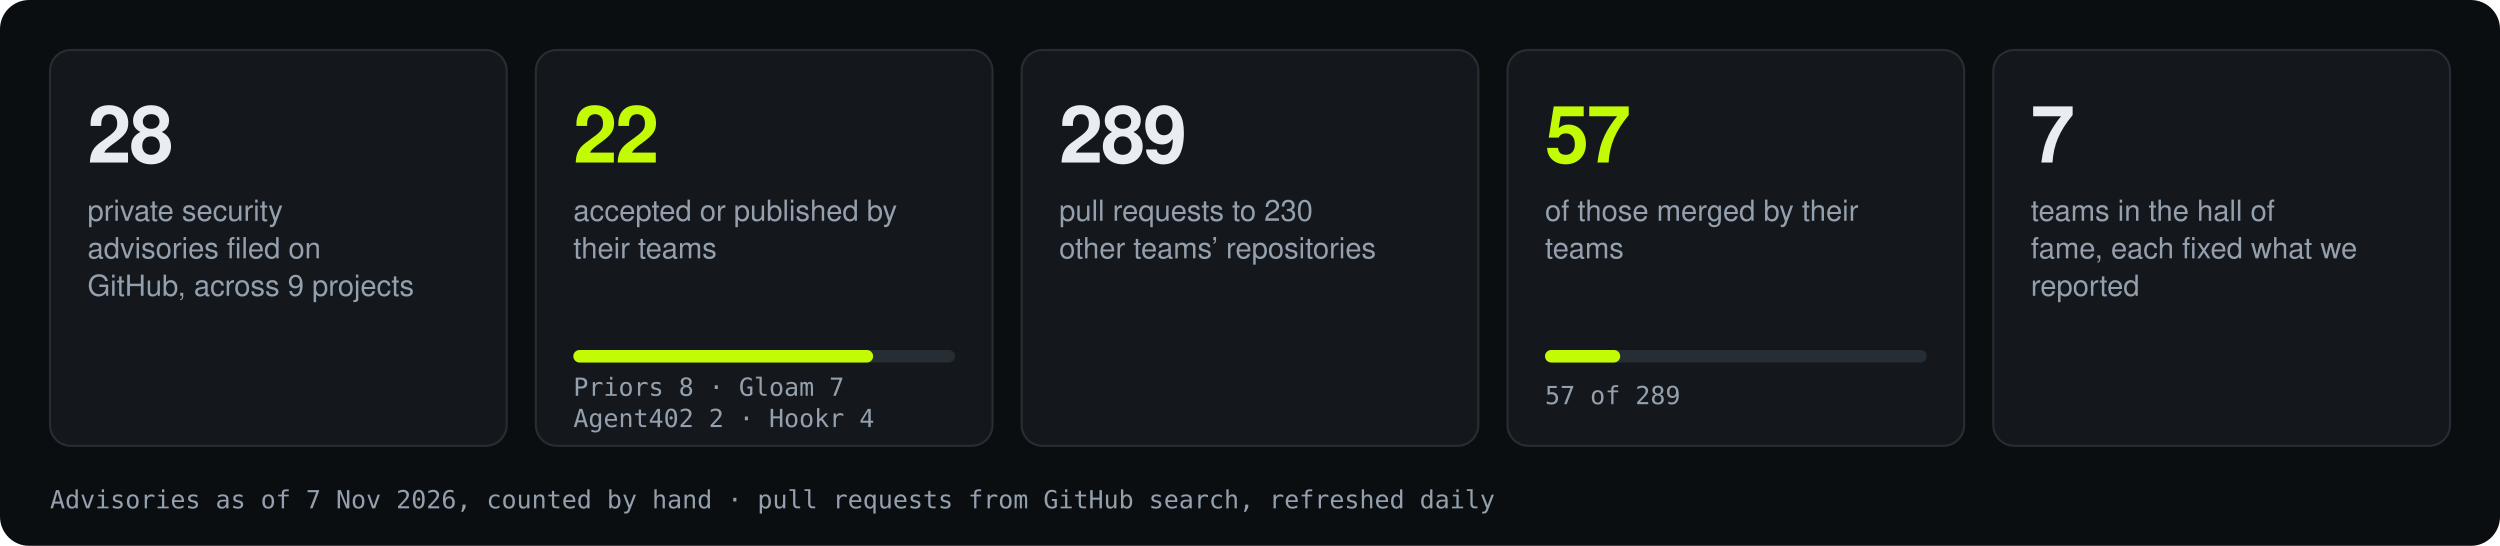
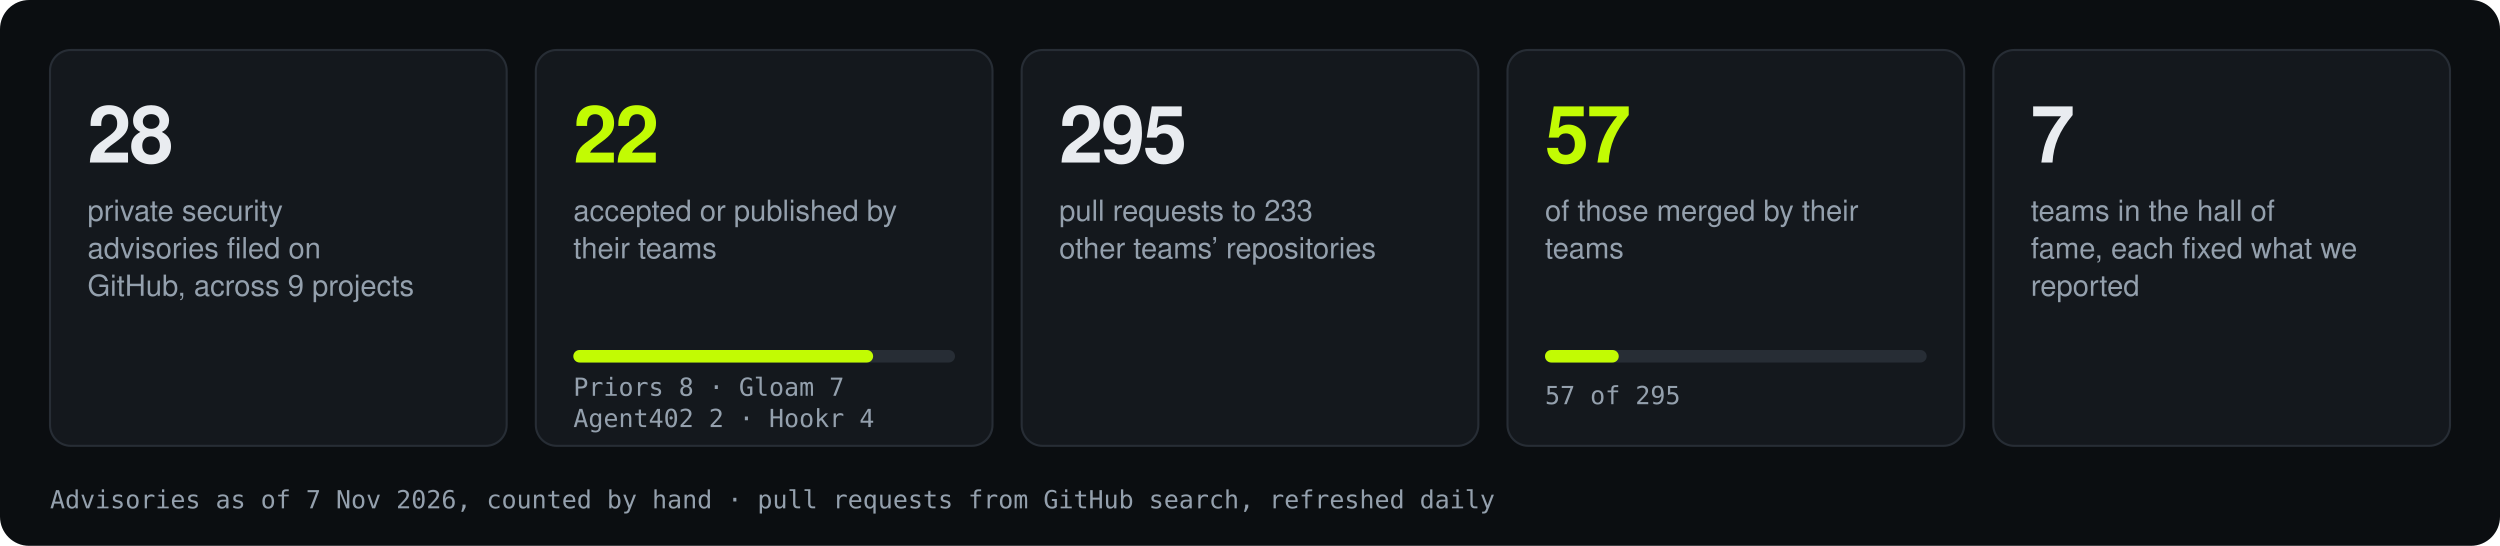
- <svg xmlns="http://www.w3.org/2000/svg" width="1200" height="262" viewBox="0 0 1200 262" role="img" aria-label="28 private security advisories filed on GitHub across 9 projects, 22 accepted or published; 289 pull requests to 230 other teams' repositories, 57 merged; 7 teams in the hall of fame">
+ <svg xmlns="http://www.w3.org/2000/svg" width="1200" height="262" viewBox="0 0 1200 262" role="img" aria-label="28 private security advisories filed on GitHub across 9 projects, 22 accepted or published; 295 pull requests to 233 other teams' repositories, 57 merged; 7 teams in the hall of fame">
  <style>.g{transform-box:fill-box;transform-origin:left;animation:grow 1.2s ease-out both}@keyframes grow{from{transform:scaleX(0)}}@media (prefers-reduced-motion: reduce){*{animation:none!important}}</style>
  <rect width="1200" height="262" rx="14" fill="#0B0E11" />
  <g>
    <rect x="24.0" y="24" width="219.2" height="190" rx="10" fill="#14181D" stroke="#272D35" />
    <text x="42.0" y="78" font-family="-apple-system,BlinkMacSystemFont,'Segoe UI',Helvetica,Arial,sans-serif" font-size="38" font-weight="700" letter-spacing="-1" fill="#E9ECF0">28</text>
    <text x="42.0" y="106" text-anchor="start" font-family="-apple-system,BlinkMacSystemFont,'Segoe UI',Helvetica,Arial,sans-serif" font-size="14" font-weight="400" fill="#94A0AD">private security</text>
    <text x="42.0" y="124" text-anchor="start" font-family="-apple-system,BlinkMacSystemFont,'Segoe UI',Helvetica,Arial,sans-serif" font-size="14" font-weight="400" fill="#94A0AD">advisories filed on</text>
    <text x="42.0" y="142" text-anchor="start" font-family="-apple-system,BlinkMacSystemFont,'Segoe UI',Helvetica,Arial,sans-serif" font-size="14" font-weight="400" fill="#94A0AD">GitHub, across 9 projects</text>
  </g>
  <g>
    <rect x="257.2" y="24" width="219.2" height="190" rx="10" fill="#14181D" stroke="#272D35" />
    <text x="275.2" y="78" font-family="-apple-system,BlinkMacSystemFont,'Segoe UI',Helvetica,Arial,sans-serif" font-size="38" font-weight="700" letter-spacing="-1" fill="#C2FB03">22</text>
    <text x="275.2" y="106" text-anchor="start" font-family="-apple-system,BlinkMacSystemFont,'Segoe UI',Helvetica,Arial,sans-serif" font-size="14" font-weight="400" fill="#94A0AD">accepted or published by</text>
    <text x="275.2" y="124" text-anchor="start" font-family="-apple-system,BlinkMacSystemFont,'Segoe UI',Helvetica,Arial,sans-serif" font-size="14" font-weight="400" fill="#94A0AD">their teams</text>
    <rect x="275.2" y="168" width="183.2" height="6" rx="3" fill="#272D35" />
    <rect class="g" style="animation-delay:0.35s" x="275.2" y="168" width="143.9" height="6" rx="3" fill="#C2FB03" />
    <text x="275.2" y="190" font-family="ui-monospace,SFMono-Regular,'SF Mono',Menlo,Consolas,monospace" font-size="12" fill="#94A0AD">Priors 8 · Gloam 7</text>
    <text x="275.2" y="205" font-family="ui-monospace,SFMono-Regular,'SF Mono',Menlo,Consolas,monospace" font-size="12" fill="#94A0AD">Agent402 2 · Hookr 4</text>
  </g>
  <g>
    <rect x="490.4" y="24" width="219.2" height="190" rx="10" fill="#14181D" stroke="#272D35" />
-     <text x="508.4" y="78" font-family="-apple-system,BlinkMacSystemFont,'Segoe UI',Helvetica,Arial,sans-serif" font-size="38" font-weight="700" letter-spacing="-1" fill="#E9ECF0">289</text>
-     <text x="508.4" y="106" text-anchor="start" font-family="-apple-system,BlinkMacSystemFont,'Segoe UI',Helvetica,Arial,sans-serif" font-size="14" font-weight="400" fill="#94A0AD">pull requests to 230</text>
+     <text x="508.4" y="78" font-family="-apple-system,BlinkMacSystemFont,'Segoe UI',Helvetica,Arial,sans-serif" font-size="38" font-weight="700" letter-spacing="-1" fill="#E9ECF0">295</text>
+     <text x="508.4" y="106" text-anchor="start" font-family="-apple-system,BlinkMacSystemFont,'Segoe UI',Helvetica,Arial,sans-serif" font-size="14" font-weight="400" fill="#94A0AD">pull requests to 233</text>
    <text x="508.4" y="124" text-anchor="start" font-family="-apple-system,BlinkMacSystemFont,'Segoe UI',Helvetica,Arial,sans-serif" font-size="14" font-weight="400" fill="#94A0AD">other teams’ repositories</text>
  </g>
  <g>
    <rect x="723.6" y="24" width="219.2" height="190" rx="10" fill="#14181D" stroke="#272D35" />
    <text x="741.6" y="78" font-family="-apple-system,BlinkMacSystemFont,'Segoe UI',Helvetica,Arial,sans-serif" font-size="38" font-weight="700" letter-spacing="-1" fill="#C2FB03">57</text>
    <text x="741.6" y="106" text-anchor="start" font-family="-apple-system,BlinkMacSystemFont,'Segoe UI',Helvetica,Arial,sans-serif" font-size="14" font-weight="400" fill="#94A0AD">of those merged by their</text>
    <text x="741.6" y="124" text-anchor="start" font-family="-apple-system,BlinkMacSystemFont,'Segoe UI',Helvetica,Arial,sans-serif" font-size="14" font-weight="400" fill="#94A0AD">teams</text>
    <rect x="741.6" y="168" width="183.2" height="6" rx="3" fill="#272D35" />
-     <rect class="g" style="animation-delay:0.65s" x="741.6" y="168" width="36.1" height="6" rx="3" fill="#C2FB03" />
-     <text x="741.6" y="194" font-family="ui-monospace,SFMono-Regular,'SF Mono',Menlo,Consolas,monospace" font-size="12" fill="#94A0AD">57 of 289</text>
+     <rect class="g" style="animation-delay:0.65s" x="741.6" y="168" width="35.4" height="6" rx="3" fill="#C2FB03" />
+     <text x="741.6" y="194" font-family="ui-monospace,SFMono-Regular,'SF Mono',Menlo,Consolas,monospace" font-size="12" fill="#94A0AD">57 of 295</text>
  </g>
  <g>
    <rect x="956.8" y="24" width="219.2" height="190" rx="10" fill="#14181D" stroke="#272D35" />
    <text x="974.8" y="78" font-family="-apple-system,BlinkMacSystemFont,'Segoe UI',Helvetica,Arial,sans-serif" font-size="38" font-weight="700" letter-spacing="-1" fill="#E9ECF0">7</text>
    <text x="974.8" y="106" text-anchor="start" font-family="-apple-system,BlinkMacSystemFont,'Segoe UI',Helvetica,Arial,sans-serif" font-size="14" font-weight="400" fill="#94A0AD">teams in the hall of</text>
    <text x="974.8" y="124" text-anchor="start" font-family="-apple-system,BlinkMacSystemFont,'Segoe UI',Helvetica,Arial,sans-serif" font-size="14" font-weight="400" fill="#94A0AD">fame, each fixed what we</text>
    <text x="974.8" y="142" text-anchor="start" font-family="-apple-system,BlinkMacSystemFont,'Segoe UI',Helvetica,Arial,sans-serif" font-size="14" font-weight="400" fill="#94A0AD">reported</text>
  </g>
  <text x="24" y="244" font-family="ui-monospace,SFMono-Regular,'SF Mono',Menlo,Consolas,monospace" font-size="12" fill="#94A0AD">Advisories as of 7 Nov 2026, counted by hand · pull requests from GitHub search, refreshed daily</text>
</svg>
